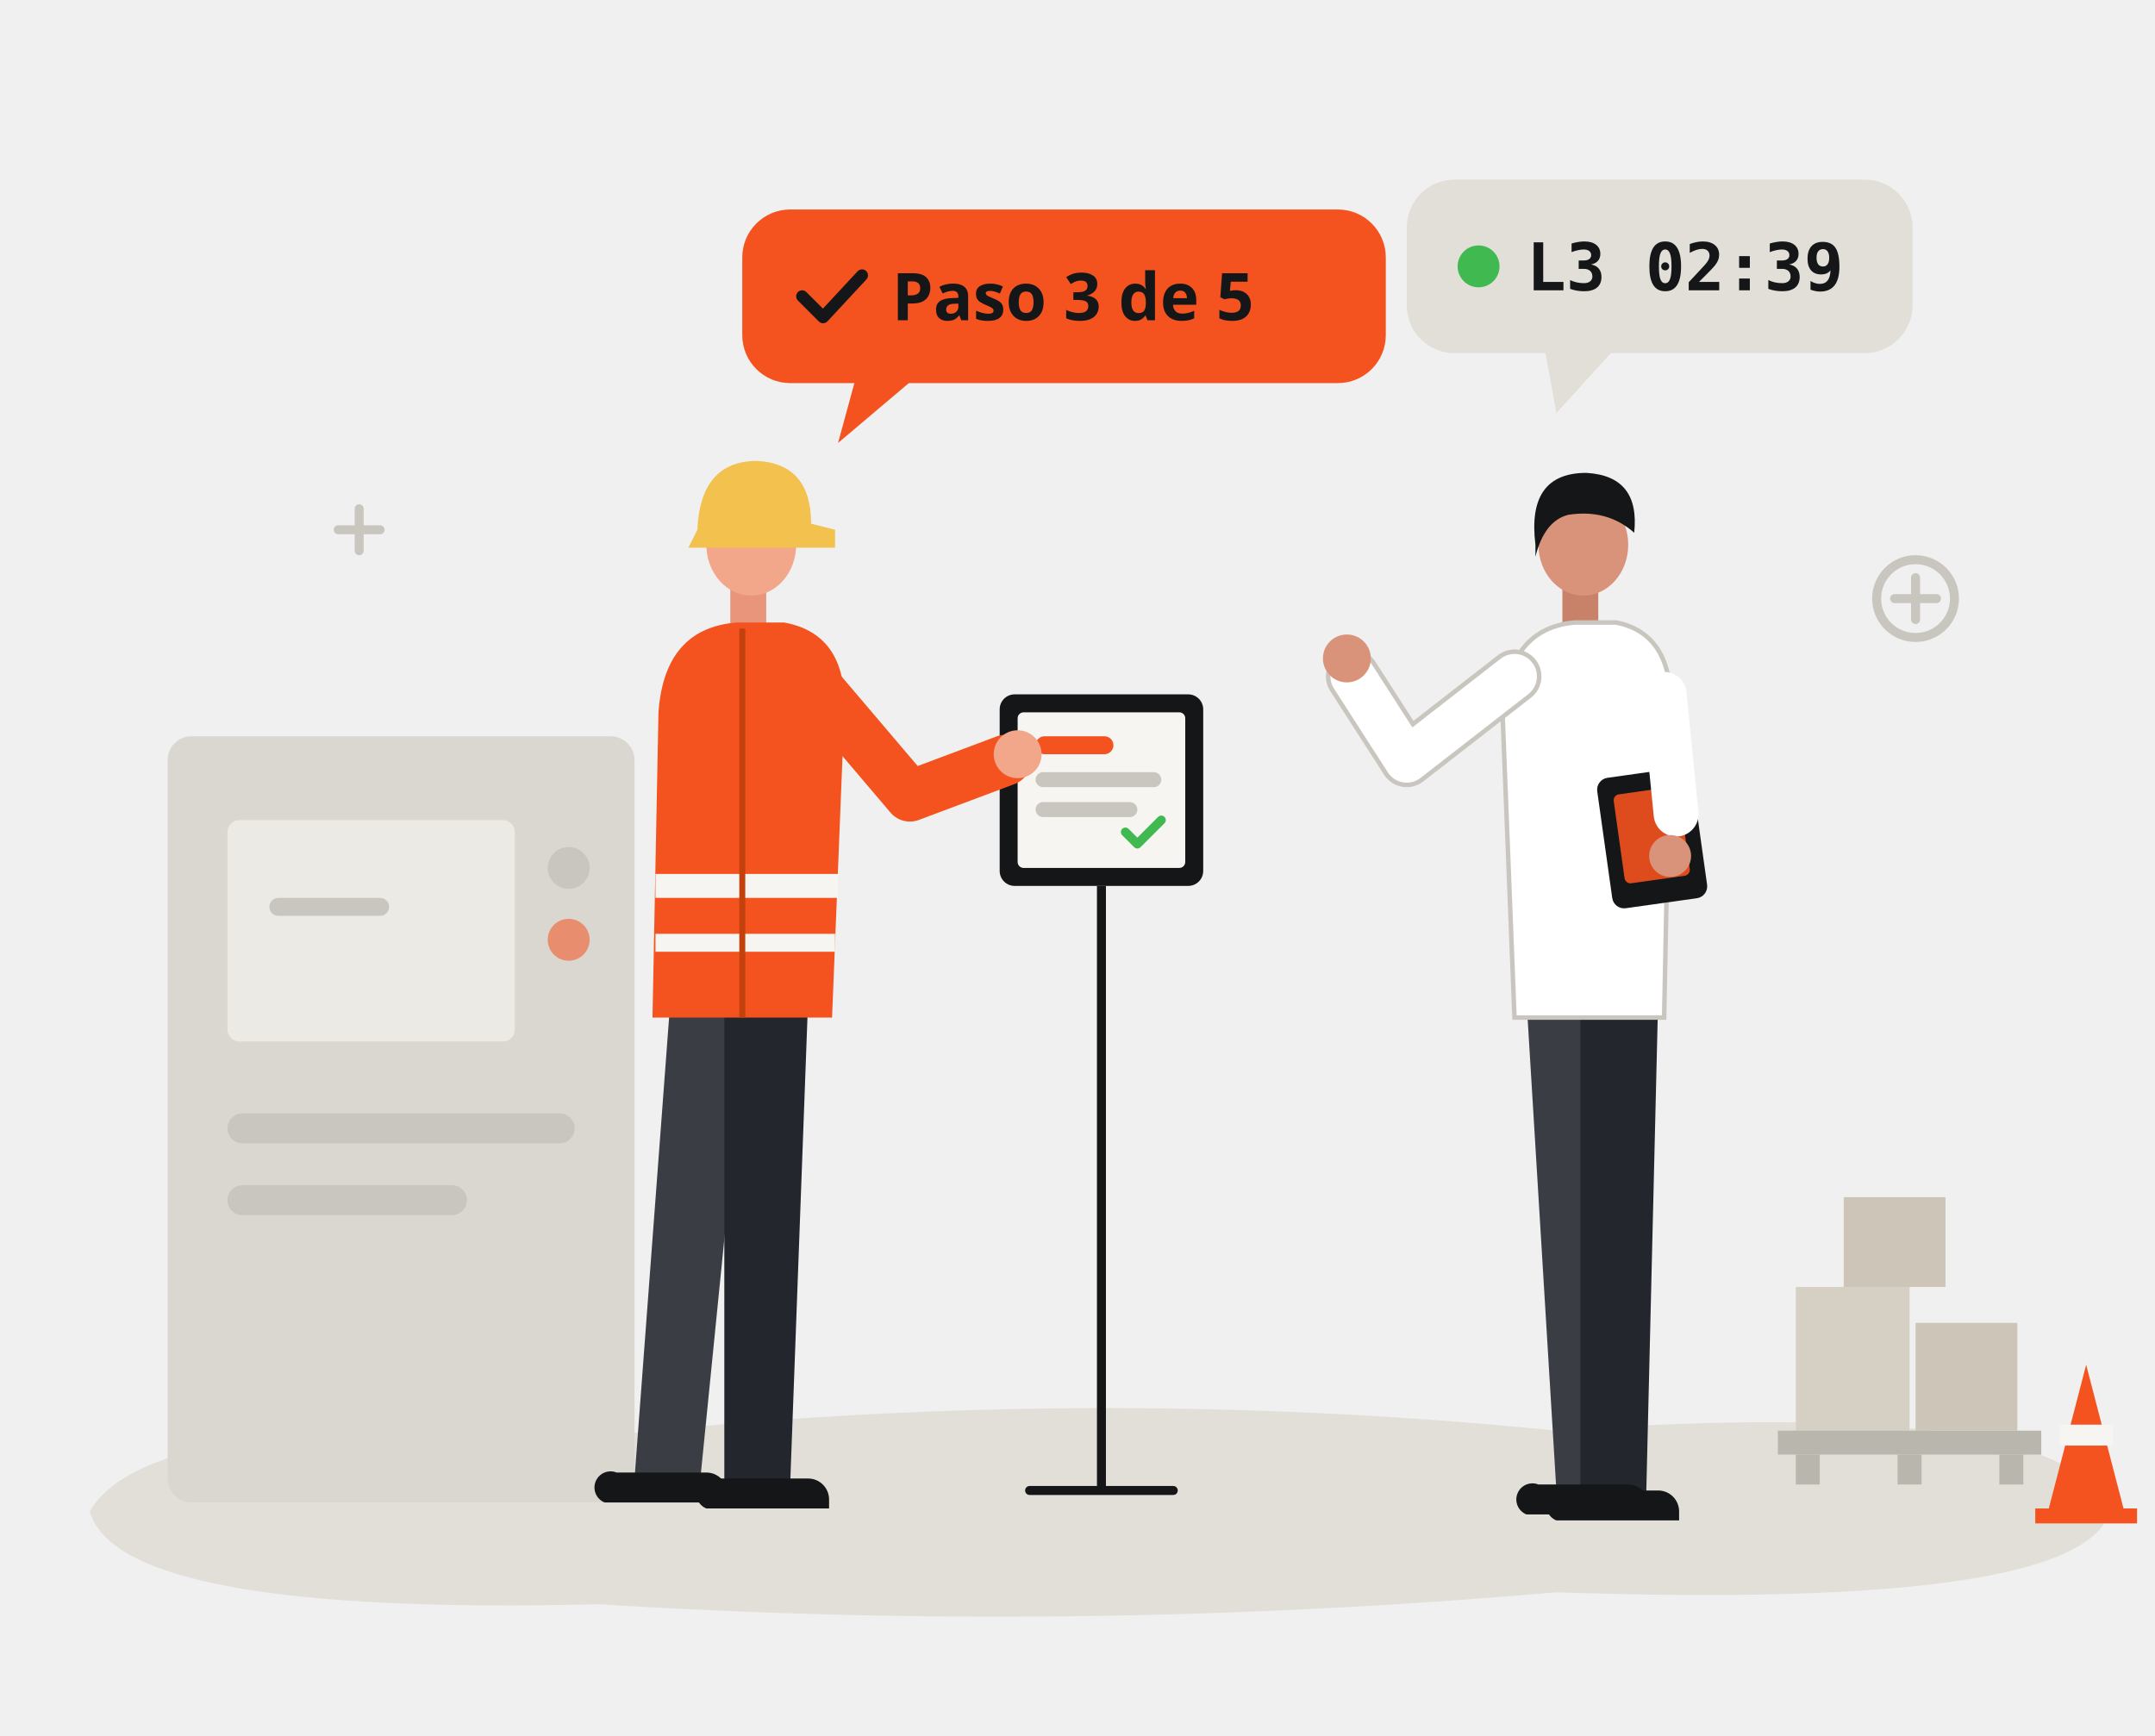
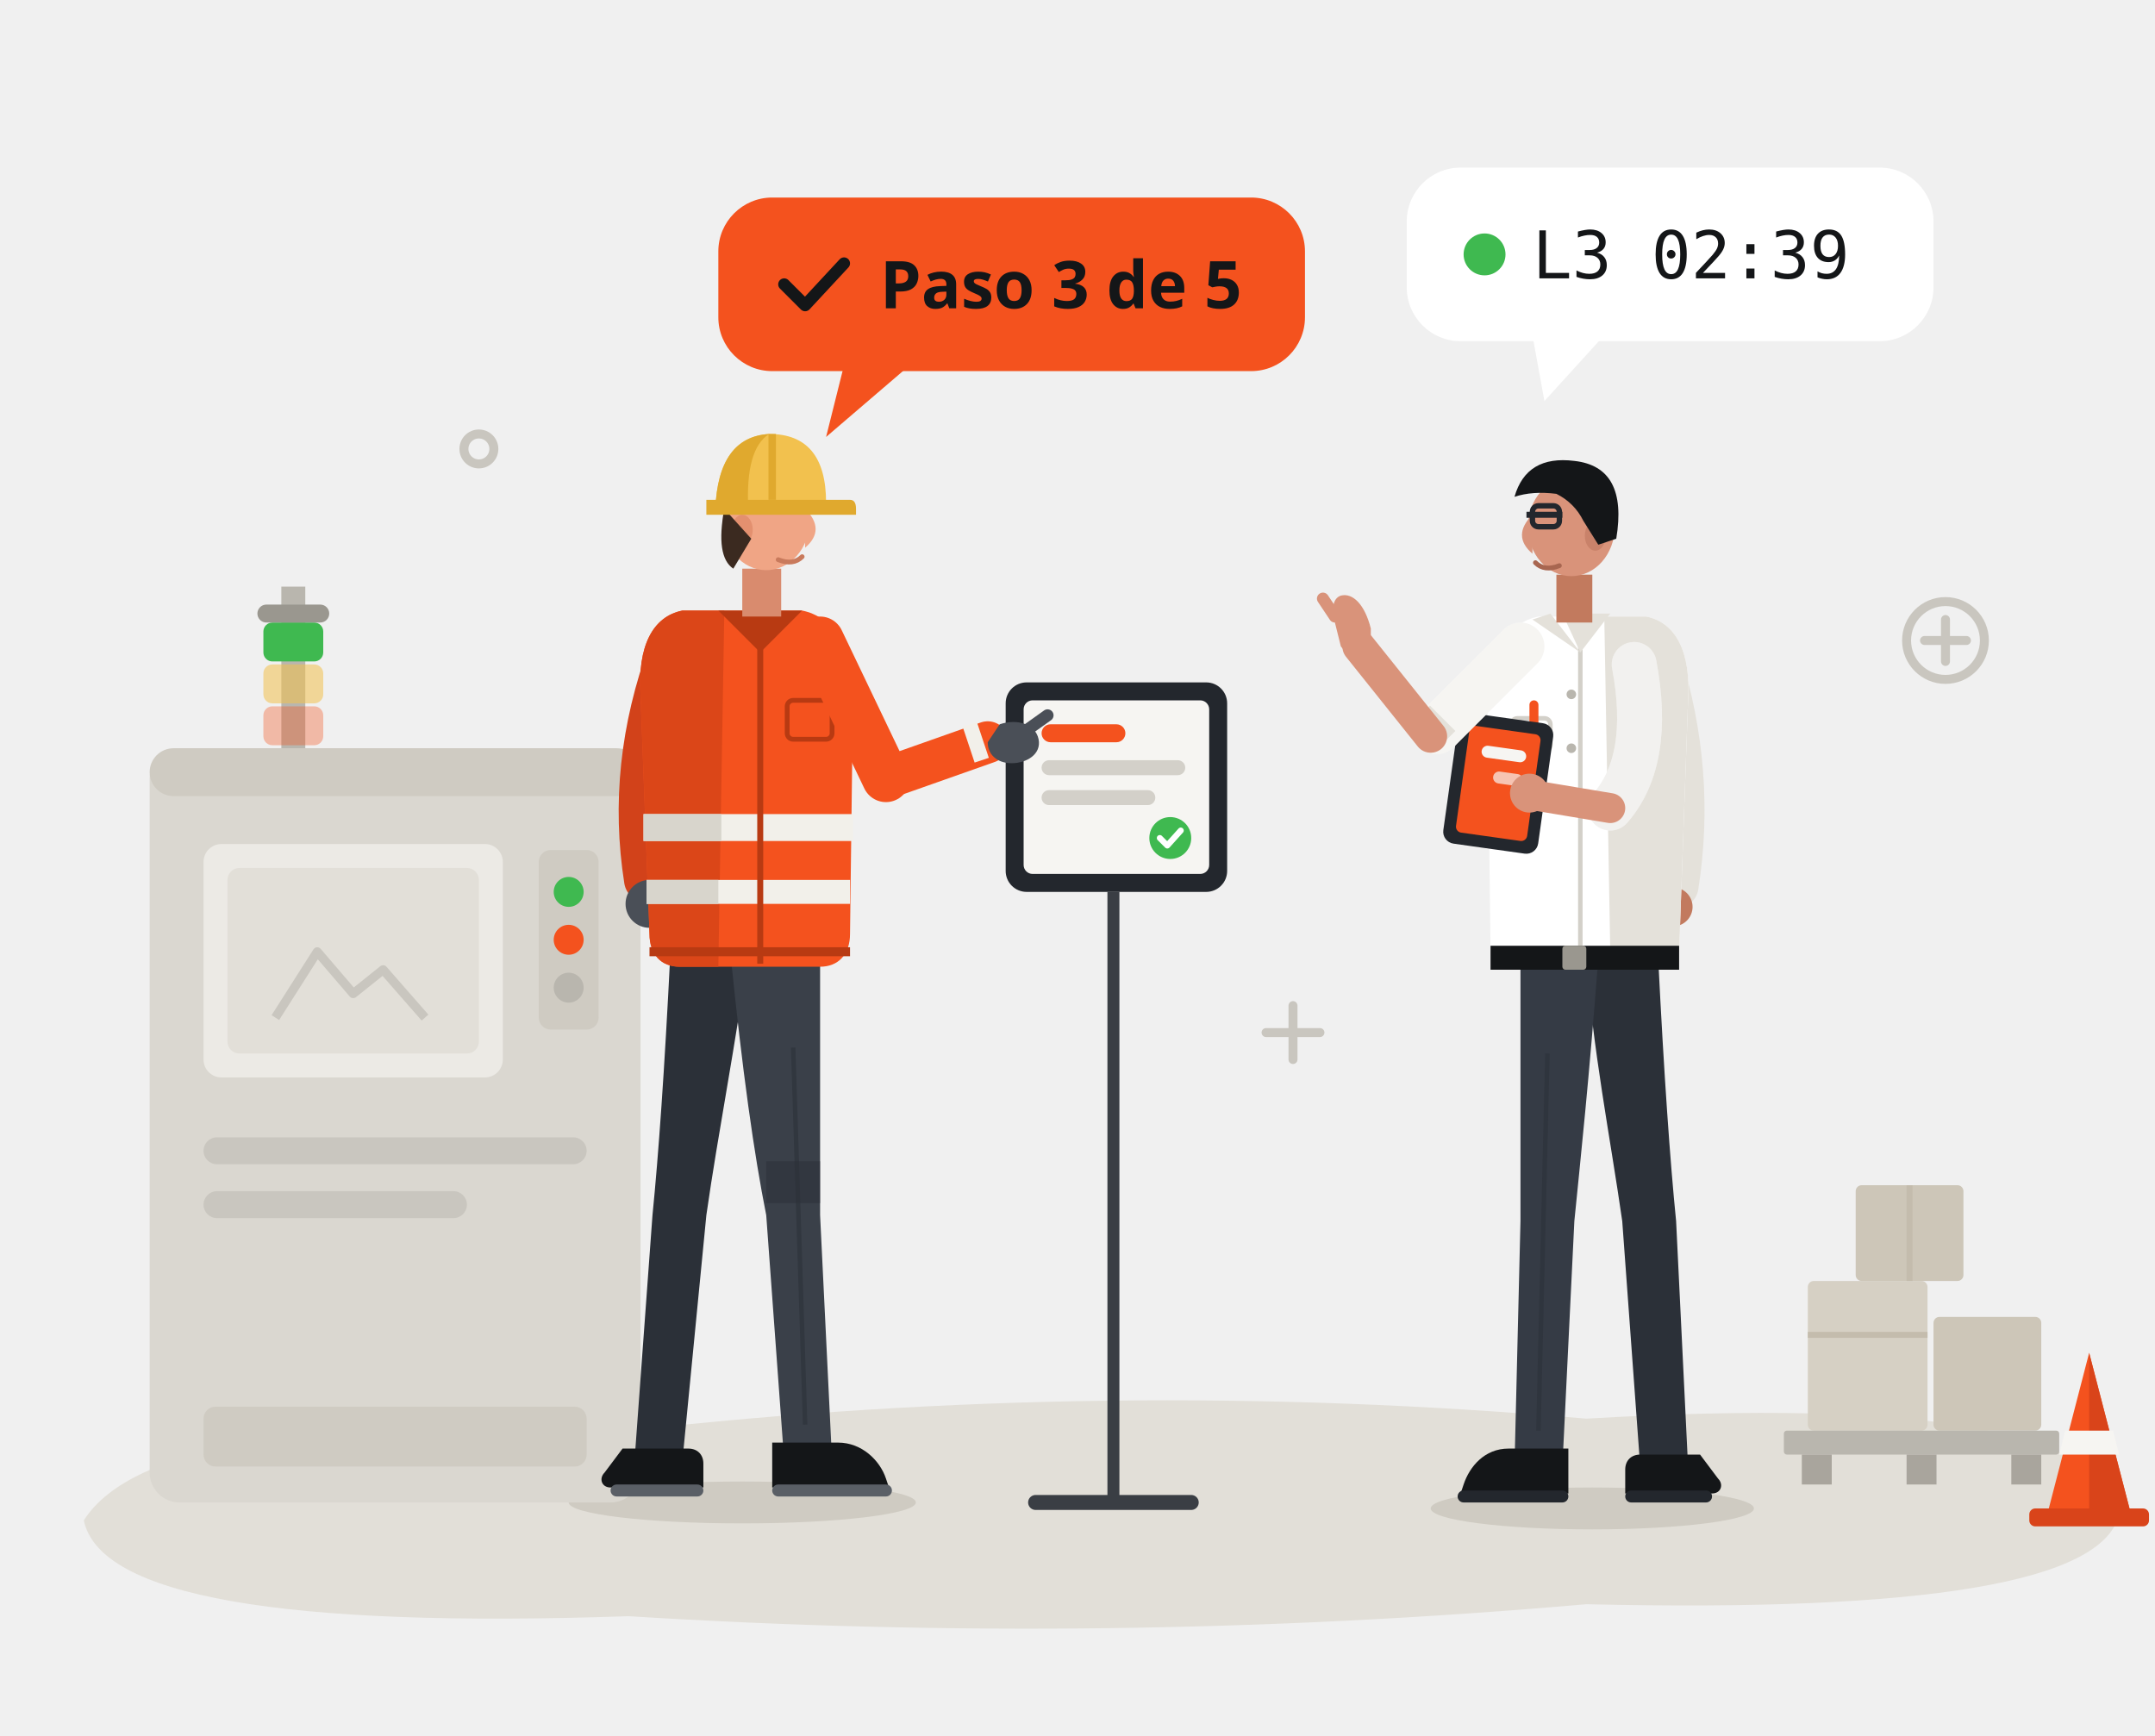
- <svg xmlns="http://www.w3.org/2000/svg" viewBox="0 0 720 580" role="img" aria-label="Ilustración: un operario con casco sigue los pasos en la tablet del puesto mientras el jefe de producción consulta el turno">
-   <path d="M30 505 Q50 470 200 480 Q360 462 520 478 Q690 466 705 505 Q695 538 520 532 Q360 546 200 536 Q40 540 30 505Z" fill="#E2DFD8" />
-   <rect x="56" y="246" width="156" height="256" rx="8" fill="#DAD7D0" />
-   <rect x="76" y="274" width="96" height="74" rx="4" fill="#ECEAE5" />
-   <rect x="90" y="300" width="40" height="6" rx="3" fill="#C9C6BF" />
-   <circle cx="190" cy="290" r="7" fill="#C9C6BF" />
-   <circle cx="190" cy="314" r="7" fill="#F4521E" opacity="0.55" />
-   <rect x="76" y="372" width="116" height="10" rx="5" fill="#C9C6BF" />
-   <rect x="76" y="396" width="80" height="10" rx="5" fill="#C9C6BF" />
-   <rect x="600" y="430" width="38" height="48" fill="#D6D0C4" />
-   <rect x="640" y="442" width="34" height="36" fill="#CDC6B8" />
-   <rect x="616" y="400" width="34" height="30" fill="#CDC6B8" />
-   <rect x="594" y="478" width="88" height="8" fill="#B9B6AE" />
-   <rect x="600" y="486" width="8" height="10" fill="#B9B6AE" />
-   <rect x="634" y="486" width="8" height="10" fill="#B9B6AE" />
-   <rect x="668" y="486" width="8" height="10" fill="#B9B6AE" />
-   <path d="M684 506 L697 456 L710 506Z" fill="#F4521E" />
-   <rect x="688" y="476" width="18" height="7" fill="#F6F5F2" />
-   <rect x="680" y="504" width="34" height="5" fill="#F4521E" />
-   <path d="M404 108v18M395 117h18" stroke="#C9C6BF" stroke-width="3" stroke-linecap="round" />
-   <circle cx="640" cy="200" r="13" fill="none" stroke="#C9C6BF" stroke-width="3" />
-   <path d="M640 193v14M633 200h14" stroke="#C9C6BF" stroke-width="3" stroke-linecap="round" />
-   <path d="M120 170v14M113 177h14" stroke="#C9C6BF" stroke-width="3" stroke-linecap="round" />
-   <path d="M368 296 L368 498" stroke="#141618" stroke-width="3" />
-   <path d="M344 498 L392 498" stroke="#141618" stroke-width="3" stroke-linecap="round" />
-   <rect x="334" y="232" width="68" height="64" rx="5" fill="#141618" />
-   <rect x="340" y="238" width="56" height="52" rx="2" fill="#F6F5F2" />
-   <rect x="346" y="246" width="26" height="6" rx="3" fill="#F4521E" />
-   <rect x="346" y="258" width="42" height="5" rx="2.5" fill="#C9C6BF" />
-   <rect x="346" y="268" width="34" height="5" rx="2.5" fill="#C9C6BF" />
-   <path d="M376 278l4 4 8-8" fill="none" stroke="#3FB950" stroke-width="3" stroke-linecap="round" stroke-linejoin="round" />
-   <path d="M224 334 L250 334 L234 494 L212 494 Z" fill="#3A3E44" />
-   <path d="M242 334 L270 334 L264 496 L242 496 Z" fill="#23272D" />
-   <path d="M206 492 h30 a7 7 0 0 1 7 7 v3 h-41 a4 4 0 0 1 4 -10z" fill="#141618" />
-   <path d="M240 494 h30 a7 7 0 0 1 7 7 v3 h-41 a4 4 0 0 1 4 -10z" fill="#141618" />
-   <rect x="244" y="196" width="12" height="16" fill="#E8957C" />
-   <path d="M220 238 Q222 210 246 208 L262 208 Q284 212 282 240 L278 340 L218 340 Z" fill="#F4521E" />
-   <path d="M219 292 L280 292 L280 300 L219 300Z" fill="#F6F5F2" />
-   <path d="M219 312 L279 312 L279 318 L219 318Z" fill="#F6F5F2" />
-   <path d="M248 210 L248 340" stroke="#C2410C" stroke-width="2" />
-   <path d="M270 226 L304 266 L336 254" fill="none" stroke="#F4521E" stroke-width="17" stroke-linecap="round" stroke-linejoin="round" />
-   <circle cx="340" cy="252" r="8" fill="#F2A68A" />
-   <ellipse cx="251" cy="182" rx="15" ry="17" fill="#F2A68A" />
-   <path d="M233 177 Q234 154 253 154 Q271 155 271 175 L279 177 L279 183 L230 183 Z" fill="#F2C14E" />
-   <path d="M510 334 L534 334 L542 498 L520 498 Z" fill="#3A3E44" />
-   <path d="M528 334 L554 334 L550 500 L528 500 Z" fill="#23272D" />
-   <path d="M514 496 h30 a7 7 0 0 1 7 7 v3 h-41 a4 4 0 0 1 4 -10z" fill="#141618" />
-   <path d="M524 498 h30 a7 7 0 0 1 7 7 v3 h-41 a4 4 0 0 1 4 -10z" fill="#141618" />
-   <rect x="522" y="196" width="12" height="16" fill="#C9826A" />
-   <path d="M502 238 Q504 210 526 208 L540 208 Q560 212 558 240 L556 340 L506 340 Z" fill="#FFFFFF" stroke="#C9C6BF" stroke-width="1.5" />
-   <path d="M506 226 L470 254 L452 226" fill="none" stroke="#C9C6BF" stroke-width="18" stroke-linecap="round" stroke-linejoin="round" />
-   <path d="M506 226 L470 254 L452 226" fill="none" stroke="#FFFFFF" stroke-width="15" stroke-linecap="round" stroke-linejoin="round" />
-   <circle cx="450" cy="220" r="8" fill="#D9937A" />
-   <rect x="536" y="258" width="32" height="44" rx="4" fill="#141618" transform="rotate(-8 552 280)" />
-   <rect x="541" y="264" width="22" height="30" rx="2" fill="#F4521E" opacity="0.9" transform="rotate(-8 552 280)" />
-   <path d="M556 232 L560 272" stroke="#FFFFFF" stroke-width="15" stroke-linecap="round" />
-   <circle cx="558" cy="286" r="7" fill="#D9937A" />
-   <ellipse cx="529" cy="182" rx="15" ry="17" fill="#D9937A" />
-   <path d="M513 182 Q510 158 530 158 Q548 159 546 178 Q537 170 524 172 Q516 174 513 186Z" fill="#141618" />
-   <rect x="248" y="70" width="215" height="58" rx="16" fill="#F4521E" />
-   <path d="M286 126 l-6 22 l26 -22z" fill="#F4521E" />
-   <path d="M268 99l7 7 13-14" fill="none" stroke="#141618" stroke-width="4" stroke-linecap="round" stroke-linejoin="round" />
-   <text x="298" y="107" font-family="DM Sans, sans-serif" font-weight="700" font-size="22" fill="#141618">Paso 3 de 5</text>
-   <rect x="470" y="60" width="169" height="58" rx="16" fill="#E2DFD8" />
-   <path d="M516 116 l4 22 l20 -22z" fill="#E2DFD8" />
-   <circle cx="494" cy="89" r="7" fill="#3FB950" />
-   <text x="510" y="97" font-family="DM Mono, monospace" font-weight="600" font-size="22" fill="#141618">L3 02:39</text>
+ <svg xmlns="http://www.w3.org/2000/svg" viewBox="0 0 720 580" role="img" aria-label="Ilustración: un operario con casco y chaleco reflectante sigue los pasos en la tablet del puesto mientras el jefe de producción consulta el turno">
+   <path d="M28 508Q52 470 210 478Q370 460 530 474Q700 464 708 506Q700 540 530 536Q370 550 210 540Q36 546 28 508Z" fill="#E2DFD8" />
+   <ellipse cx="248" cy="502" rx="58" ry="7" fill="#CFCBC2" />
+   <ellipse cx="532" cy="504" rx="54" ry="7" fill="#CFCBC2" />
+   <rect x="50" y="250" width="164" height="252" rx="10" fill="#DAD7D0" />
+   <rect x="50" y="250" width="164" height="16" rx="8" fill="#CFCBC2" />
+   <rect x="68" y="282" width="100" height="78" rx="6" fill="#ECEAE5" />
+   <rect x="76" y="290" width="84" height="62" rx="4" fill="#E2DFD8" />
+   <path d="M92 340l14-22 12 14 10-8 14 16" fill="none" stroke="#C9C6BF" stroke-width="3" stroke-linejoin="round" />
+   <rect x="180" y="284" width="20" height="60" rx="4" fill="#CFCBC2" />
+   <circle cx="190" cy="298" r="5" fill="#3FB950" />
+   <circle cx="190" cy="314" r="5" fill="#F4521E" />
+   <circle cx="190" cy="330" r="5" fill="#B9B6AE" />
+   <rect x="68" y="380" width="128" height="9" rx="4.5" fill="#C9C6BF" />
+   <rect x="68" y="398" width="88" height="9" rx="4.5" fill="#C9C6BF" />
+   <rect x="68" y="470" width="128" height="20" rx="4" fill="#CFCBC2" />
+   <rect x="94" y="196" width="8" height="54" fill="#B9B6AE" />
+   <rect x="88" y="208" width="20" height="13" rx="3" fill="#3FB950" />
+   <rect x="88" y="222" width="20" height="13" rx="3" fill="#F2C14E" opacity=".55" />
+   <rect x="88" y="236" width="20" height="13" rx="3" fill="#F4521E" opacity=".35" />
+   <rect x="86" y="202" width="24" height="6" rx="3" fill="#9A978F" />
+   <rect x="604" y="428" width="40" height="50" rx="2" fill="#D6D0C4" />
+   <path d="M604 446h40" stroke="#C4BCAD" stroke-width="2" />
+   <rect x="646" y="440" width="36" height="38" rx="2" fill="#CDC6B8" />
+   <rect x="620" y="396" width="36" height="32" rx="2" fill="#CDC6B8" />
+   <path d="M638 396v32" stroke="#C4BCAD" stroke-width="2" />
+   <rect x="596" y="478" width="92" height="8" rx="1" fill="#B9B6AE" />
+   <rect x="602" y="486" width="10" height="10" fill="#A9A59D" />
+   <rect x="637" y="486" width="10" height="10" fill="#A9A59D" />
+   <rect x="672" y="486" width="10" height="10" fill="#A9A59D" />
+   <path d="M684 506L698 452L712 506Z" fill="#F4521E" />
+   <path d="M698 452L712 506H698Z" fill="#D9441A" />
+   <path d="M690 478h16l2 8h-20z" fill="#F6F5F2" />
+   <rect x="678" y="504" width="40" height="6" rx="2" fill="#D9441A" />
+   <path d="M432 336v18M423 345h18" stroke="#C9C6BF" stroke-width="3" stroke-linecap="round" />
+   <circle cx="650" cy="214" r="13" fill="none" stroke="#C9C6BF" stroke-width="3" />
+   <path d="M650 207v14M643 214h14" stroke="#C9C6BF" stroke-width="3" stroke-linecap="round" />
+   <circle cx="160" cy="150" r="5" fill="none" stroke="#C9C6BF" stroke-width="3" />
+   <path d="M372 298V500" stroke="#3A3E44" stroke-width="4" />
+   <path d="M346 502h52" stroke="#3A3E44" stroke-width="5" stroke-linecap="round" />
+   <rect x="336" y="228" width="74" height="70" rx="7" fill="#23272D" />
+   <rect x="342" y="234" width="62" height="58" rx="3" fill="#F6F5F2" />
+   <rect x="348" y="242" width="28" height="6" rx="3" fill="#F4521E" />
+   <rect x="348" y="254" width="48" height="5" rx="2.5" fill="#D3D0C9" />
+   <rect x="348" y="264" width="38" height="5" rx="2.5" fill="#D3D0C9" />
+   <circle cx="391" cy="280" r="7" fill="#3FB950" />
+   <path d="M387.5 280l2.5 2.5 4.5-5" fill="none" stroke="#fff" stroke-width="2" stroke-linecap="round" stroke-linejoin="round" />
+   <g transform="translate(248 500)">
+     <path d="M-24 -182C-26 -142 -28 -114 -30 -94L-36 -12H-20L-12 -94C-8 -122 -2 -152 2 -182Z" fill="#2B3038" />
+     <path d="M-4 -182C0 -142 4 -114 8 -94L14 -12H30L26 -94C26 -130 26 -158 26 -182Z" fill="#3A4049" />
+     <path d="M17 -150L21 -24" stroke="#2B3038" stroke-width="1.5" opacity=".6" />
+     <path d="M8 -112h18v14H8z" fill="#2B3038" opacity=".55" />
+     <path d="M-40 -16h22c3 0 5 2 5 5v8h-31c-3 0-4-3-2-5z" fill="#141618" />
+     <rect x="-44" y="-4" width="31" height="4" rx="2" fill="#5A5F66" />
+     <path d="M10 -18h22c8 0 14 6 16 12l1 3H10z" fill="#141618" />
+     <rect x="10" y="-4" width="40" height="4" rx="2" fill="#5A5F66" />
+     <path d="M-24 -282Q-38 -244 -32 -206" fill="none" stroke="#D2421A" stroke-width="15" stroke-linecap="round" />
+     <circle cx="-31" cy="-198" r="8" fill="#4A4F57" />
+     <path d="M-20 -296C-30 -294 -35 -284 -34 -268L-31 -188C-31 -181 -27 -177 -21 -177H26C32 -177 36 -181 36 -188L37 -268C37 -284 30 -294 20 -296Z" fill="#F4521E" />
+     <path d="M-20 -296C-30 -294 -35 -284 -34 -268L-31 -188C-31 -181 -27 -177 -21 -177H-8L-6 -296Z" fill="#DB4618" />
+     <path d="M-33 -228H37V-219H-33Z" fill="#F2F0EA" />
+     <path d="M-32 -206H36V-198H-32Z" fill="#F2F0EA" />
+     <path d="M-33 -228H-7V-219H-33ZM-32 -206H-8V-198H-32Z" fill="#D8D5CC" />
+     <path d="M-14 -296L-12 -228M-2 -296L-1 -228" stroke="#F2F0EA" stroke-width="4" opacity="0" />
+     <path d="M6 -294V-178" stroke="#B83A12" stroke-width="2" />
+     <rect x="15" y="-266" width="15" height="13" rx="2" fill="none" stroke="#B83A12" stroke-width="1.6" />
+     <path d="M-8 -296L6 -282L20 -296Z" fill="#B83A12" />
+     <path d="M-31 -182H36" stroke="#B83A12" stroke-width="3" />
+     <path d="M0 -310h13v16H0z" fill="#D98B6E" />
+     <ellipse cx="8" cy="-326" rx="14.5" ry="16.5" fill="#F0A585" />
+     <path d="M21 -330Q28 -323 21 -317Z" fill="#F0A585" />
+     <ellipse cx="0" cy="-323" rx="3.5" ry="5" fill="#E3906F" />
+     <path d="M-6 -330Q-9 -314 -3 -310L3 -320Z" fill="#3B2A20" />
+     <path d="M12 -313Q17 -311 20 -314" fill="none" stroke="#C97A5C" stroke-width="1.6" stroke-linecap="round" />
+     <path d="M-9 -330Q-8 -354 9 -355Q28 -355 28 -332Z" fill="#F2C14E" />
+     <path d="M9 -355Q-8 -354 -9 -330H2Q1 -350 9 -355Z" fill="#E0A92E" />
+     <path d="M-12 -333H36Q38 -333 38 -330V-328H-12Z" fill="#E0A92E" />
+     <path d="M10 -355V-333" stroke="#E0A92E" stroke-width="2.5" />
+     <path d="M26 -286L48 -240" fill="none" stroke="#F4521E" stroke-width="16" stroke-linecap="round" />
+     <path d="M48 -240L82 -252" fill="none" stroke="#F4521E" stroke-width="14" stroke-linecap="round" />
+     <path d="M76 -258L80 -246" stroke="#F2F0EA" stroke-width="5" />
+     <path d="M86 -258c6 -2 12 0 13 5c1 5 -4 8 -9 8c-5 0 -8 -3 -8 -7z" fill="#4A4F57" />
+     <path d="M95 -256l7 -5" stroke="#4A4F57" stroke-width="4" stroke-linecap="round" />
+   </g>
+   <g transform="translate(532 502) scale(-1 1)">
+     <path d="M-22 -182C-24 -142 -26 -114 -28 -94L-32 -12H-16L-10 -94C-6 -122 0 -152 2 -182Z" fill="#2B3038" />
+     <path d="M-2 -182C1 -142 4 -114 6 -94L10 -12H26L24 -94C24 -130 24 -158 24 -182Z" fill="#353B45" />
+     <path d="M15 -150L18 -24" stroke="#2B3038" stroke-width="1.5" opacity=".6" />
+     <path d="M-36 -16h20c3 0 5 2 5 5v8h-29c-3 0-4-3-2-5z" fill="#141618" />
+     <rect x="-40" y="-4" width="29" height="4" rx="2" fill="#23272D" />
+     <path d="M8 -18h20c8 0 13 6 15 12l1 3H8z" fill="#141618" />
+     <rect x="8" y="-4" width="37" height="4" rx="2" fill="#23272D" />
+     <path d="M-22 -282Q-34 -244 -28 -206" fill="none" stroke="#E4E1DA" stroke-width="15" stroke-linecap="round" />
+     <circle cx="-27" cy="-199" r="6.5" fill="#C27A5E" />
+     <path d="M-18 -296C-28 -294 -33 -284 -32 -268L-29 -184H34L35 -268C35 -284 28 -294 18 -296Z" fill="#FFFFFF" />
+     <path d="M-18 -296C-28 -294 -33 -284 -32 -268L-29 -184H-6L-4 -296Z" fill="#E4E1DA" />
+     <path d="M4 -292V-186" stroke="#D3D0C9" stroke-width="1.5" />
+     <circle cx="7" cy="-270" r="1.6" fill="#B9B6AE" />
+     <circle cx="7" cy="-252" r="1.6" fill="#B9B6AE" />
+     <circle cx="7" cy="-234" r="1.6" fill="#B9B6AE" />
+     <path d="M-6 -297L4 -284L10 -297Z" fill="#E4E1DA" />
+     <path d="M4 -284L14 -297L20 -295Z" fill="#E4E1DA" />
+     <rect x="14" y="-262" width="13" height="11" rx="2" fill="none" stroke="#D3D0C9" stroke-width="1.5" />
+     <rect x="18" y="-268" width="3" height="10" rx="1.5" fill="#F4521E" />
+     <path d="M-29 -186H34V-178H-29Z" fill="#141618" />
+     <rect x="2" y="-186" width="8" height="8" rx="1" fill="#9A978F" />
+     <path d="M0 -310h12v16H0z" fill="#C27A5E" />
+     <ellipse cx="7" cy="-326" rx="14.5" ry="16.5" fill="#D9937A" />
+     <path d="M20 -330Q27 -323 20 -317Z" fill="#D9937A" />
+     <ellipse cx="-1" cy="-323" rx="3.5" ry="5" fill="#C9826A" />
+     <path d="M-8 -322Q-12 -346 6 -348Q22 -350 26 -336Q20 -338 12 -337Q6 -334 3 -328L-2 -320Z" fill="#141618" />
+     <path d="M10 -330h12" stroke="#23272D" stroke-width="2" />
+     <rect x="11" y="-333" width="9" height="7" rx="2" fill="none" stroke="#23272D" stroke-width="1.8" />
+     <path d="M11 -313Q16 -311 19 -314" fill="none" stroke="#A86650" stroke-width="1.6" stroke-linecap="round" />
+     <g transform="rotate(-8 30 -236)">
+       <rect x="16" y="-262" width="32" height="44" rx="4" fill="#23272D" />
+       <rect x="20" y="-258" width="24" height="36" rx="2" fill="#F4521E" />
+       <rect x="24" y="-252" width="15" height="4" rx="2" fill="#F6F5F2" />
+       <rect x="24" y="-244" width="10" height="4" rx="2" fill="#F6F5F2" opacity=".7" />
+     </g>
+     <path d="M-14 -280Q-20 -248 -6 -232" fill="none" stroke="#FFFFFF" stroke-width="15" stroke-linecap="round" />
+     <path d="M-14 -280Q-20 -248 -6 -232" fill="none" stroke="#D3D0C9" stroke-width="15" stroke-linecap="round" opacity=".3" />
+     <path d="M-6 -232L18 -236" fill="none" stroke="#D9937A" stroke-width="10" stroke-linecap="round" />
+     <circle cx="21" cy="-237" r="6.5" fill="#D9937A" />
+     <path d="M24 -286L52 -258" fill="none" stroke="#FFFFFF" stroke-width="16" stroke-linecap="round" />
+     <path d="M24 -286L52 -258" fill="none" stroke="#E4E1DA" stroke-width="16" stroke-linecap="round" opacity=".35" />
+     <path d="M50 -262l6 6" stroke="#E4E1DA" stroke-width="12" />
+     <path d="M54 -256L78 -286" fill="none" stroke="#D9937A" stroke-width="11" stroke-linecap="round" />
+     <path d="M74 -292c2 -8 6 -12 10 -11c3 1 3 5 2 9l-2 8c-3 4 -8 4 -10 -1z" fill="#D9937A" />
+     <path d="M86 -296l4 -6" stroke="#D9937A" stroke-width="4" stroke-linecap="round" />
+   </g>
+   <rect x="240" y="66" width="196" height="58" rx="18" fill="#F4521E" />
+   <path d="M282 122l-6 24 28-24z" fill="#F4521E" />
+   <path d="M262 95l7 7 13-14" fill="none" stroke="#141618" stroke-width="4" stroke-linecap="round" stroke-linejoin="round" />
+   <text x="294" y="103" font-family="DM Sans, sans-serif" font-weight="700" font-size="22" fill="#141618">Paso 3 de 5</text>
+   <rect x="470" y="56" width="176" height="58" rx="18" fill="#FFFFFF" />
+   <path d="M512 112l4 22 20-22z" fill="#FFFFFF" />
+   <circle cx="496" cy="85" r="7" fill="#3FB950" />
+   <text x="512" y="93" font-family="DM Mono, monospace" font-weight="500" font-size="22" fill="#141618">L3 02:39</text>
</svg>
